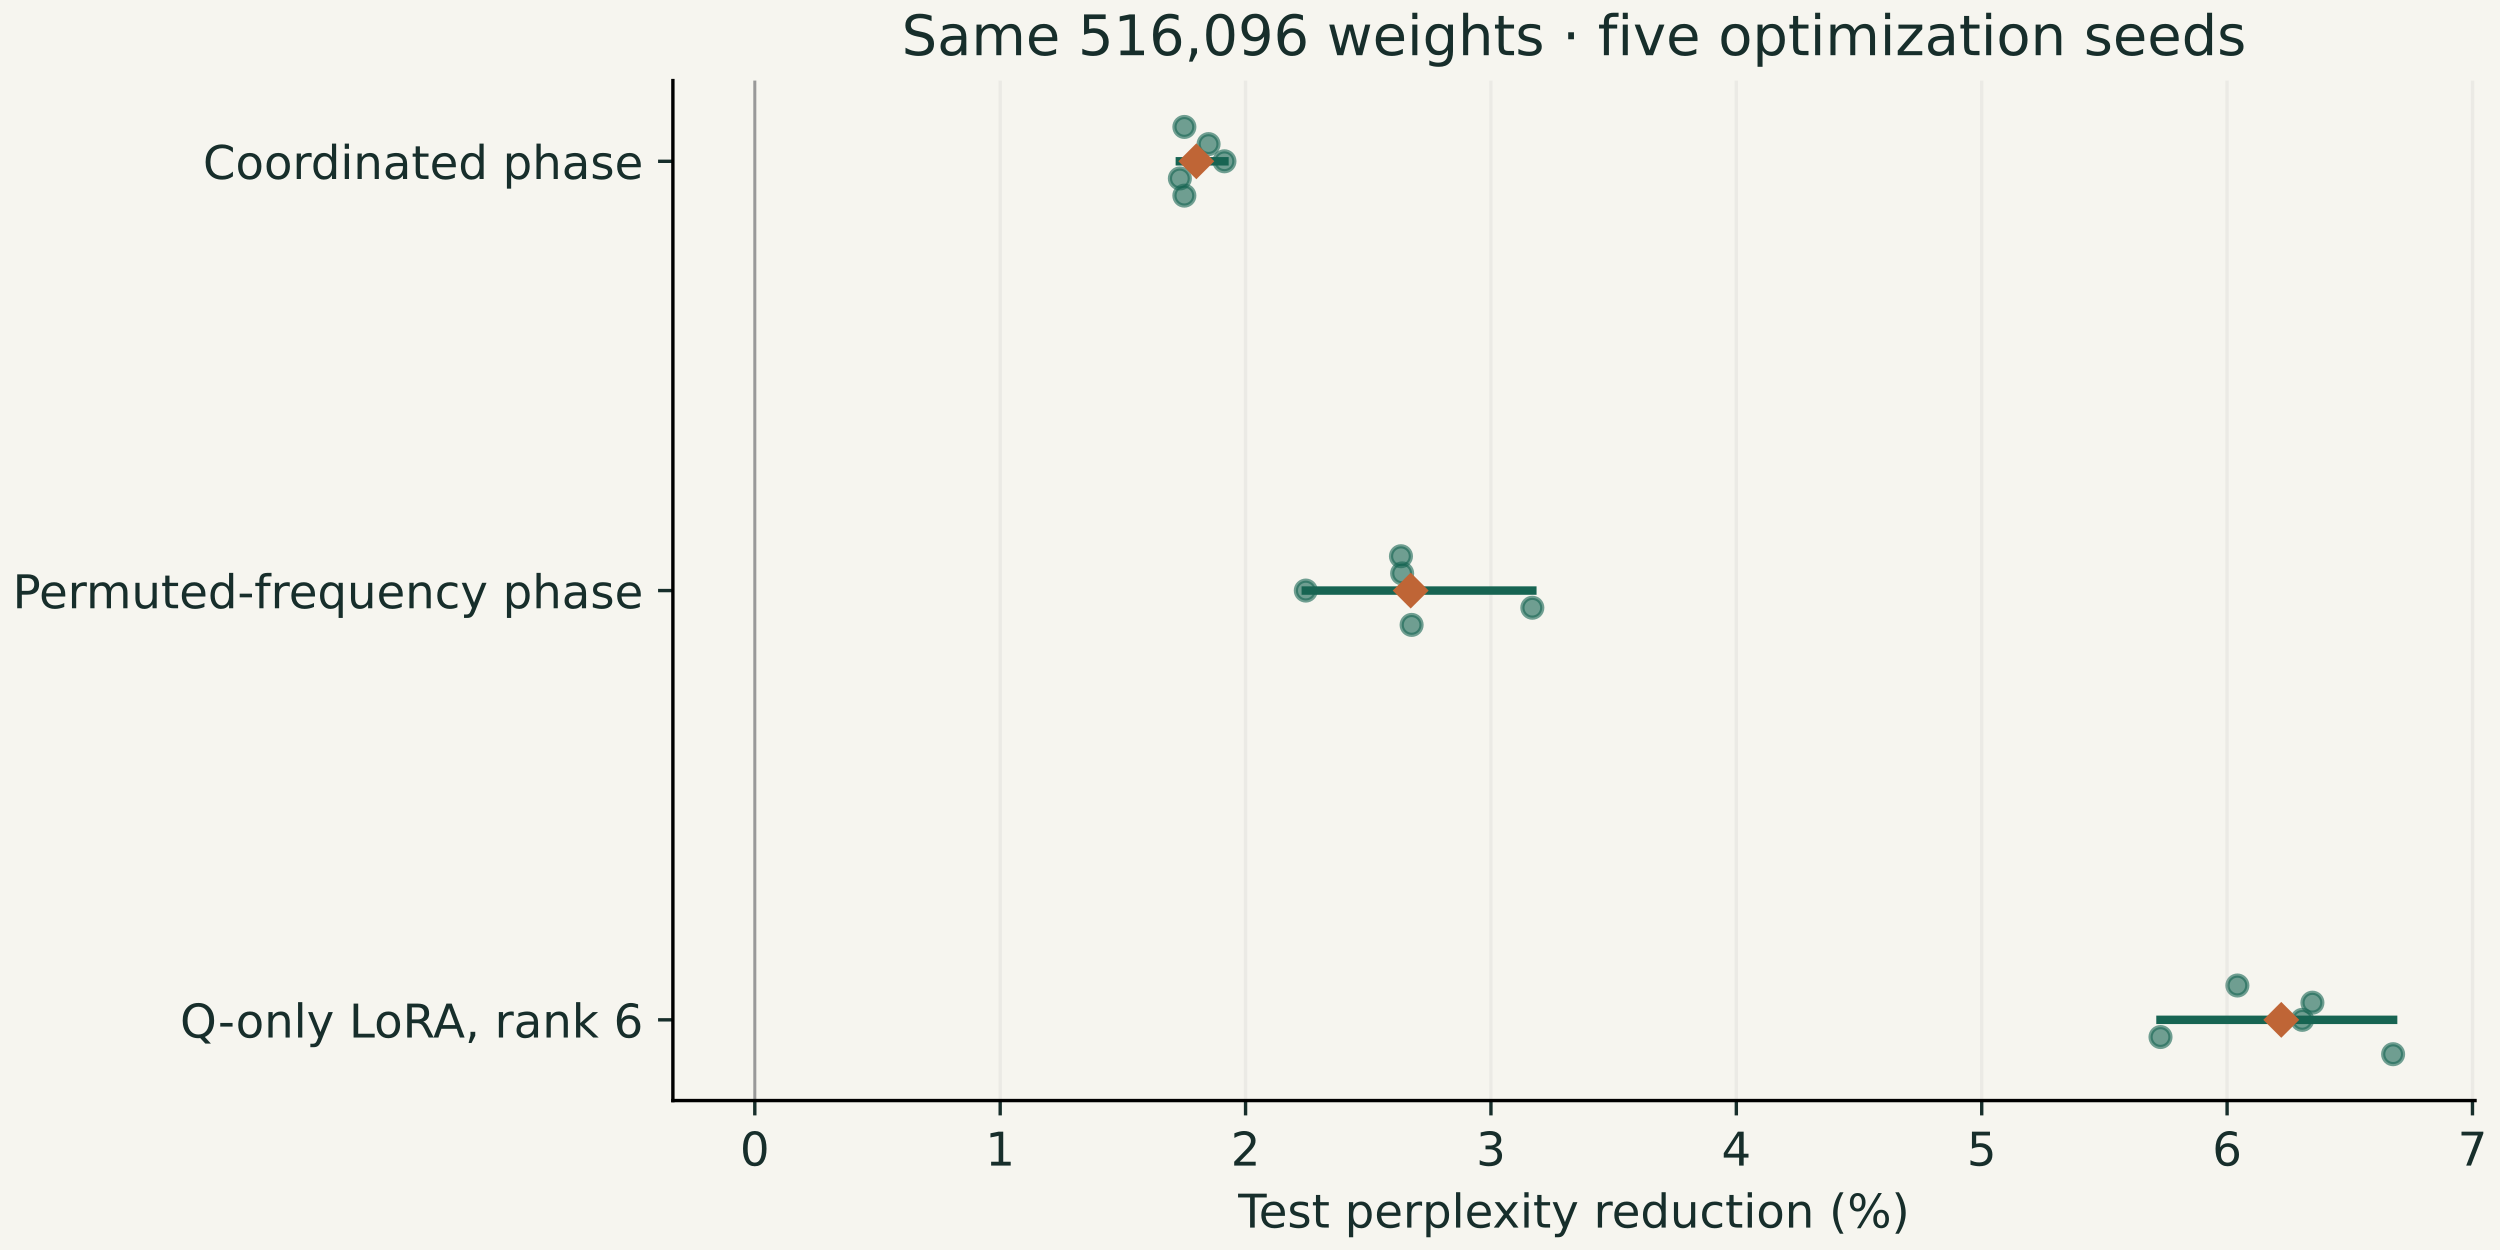
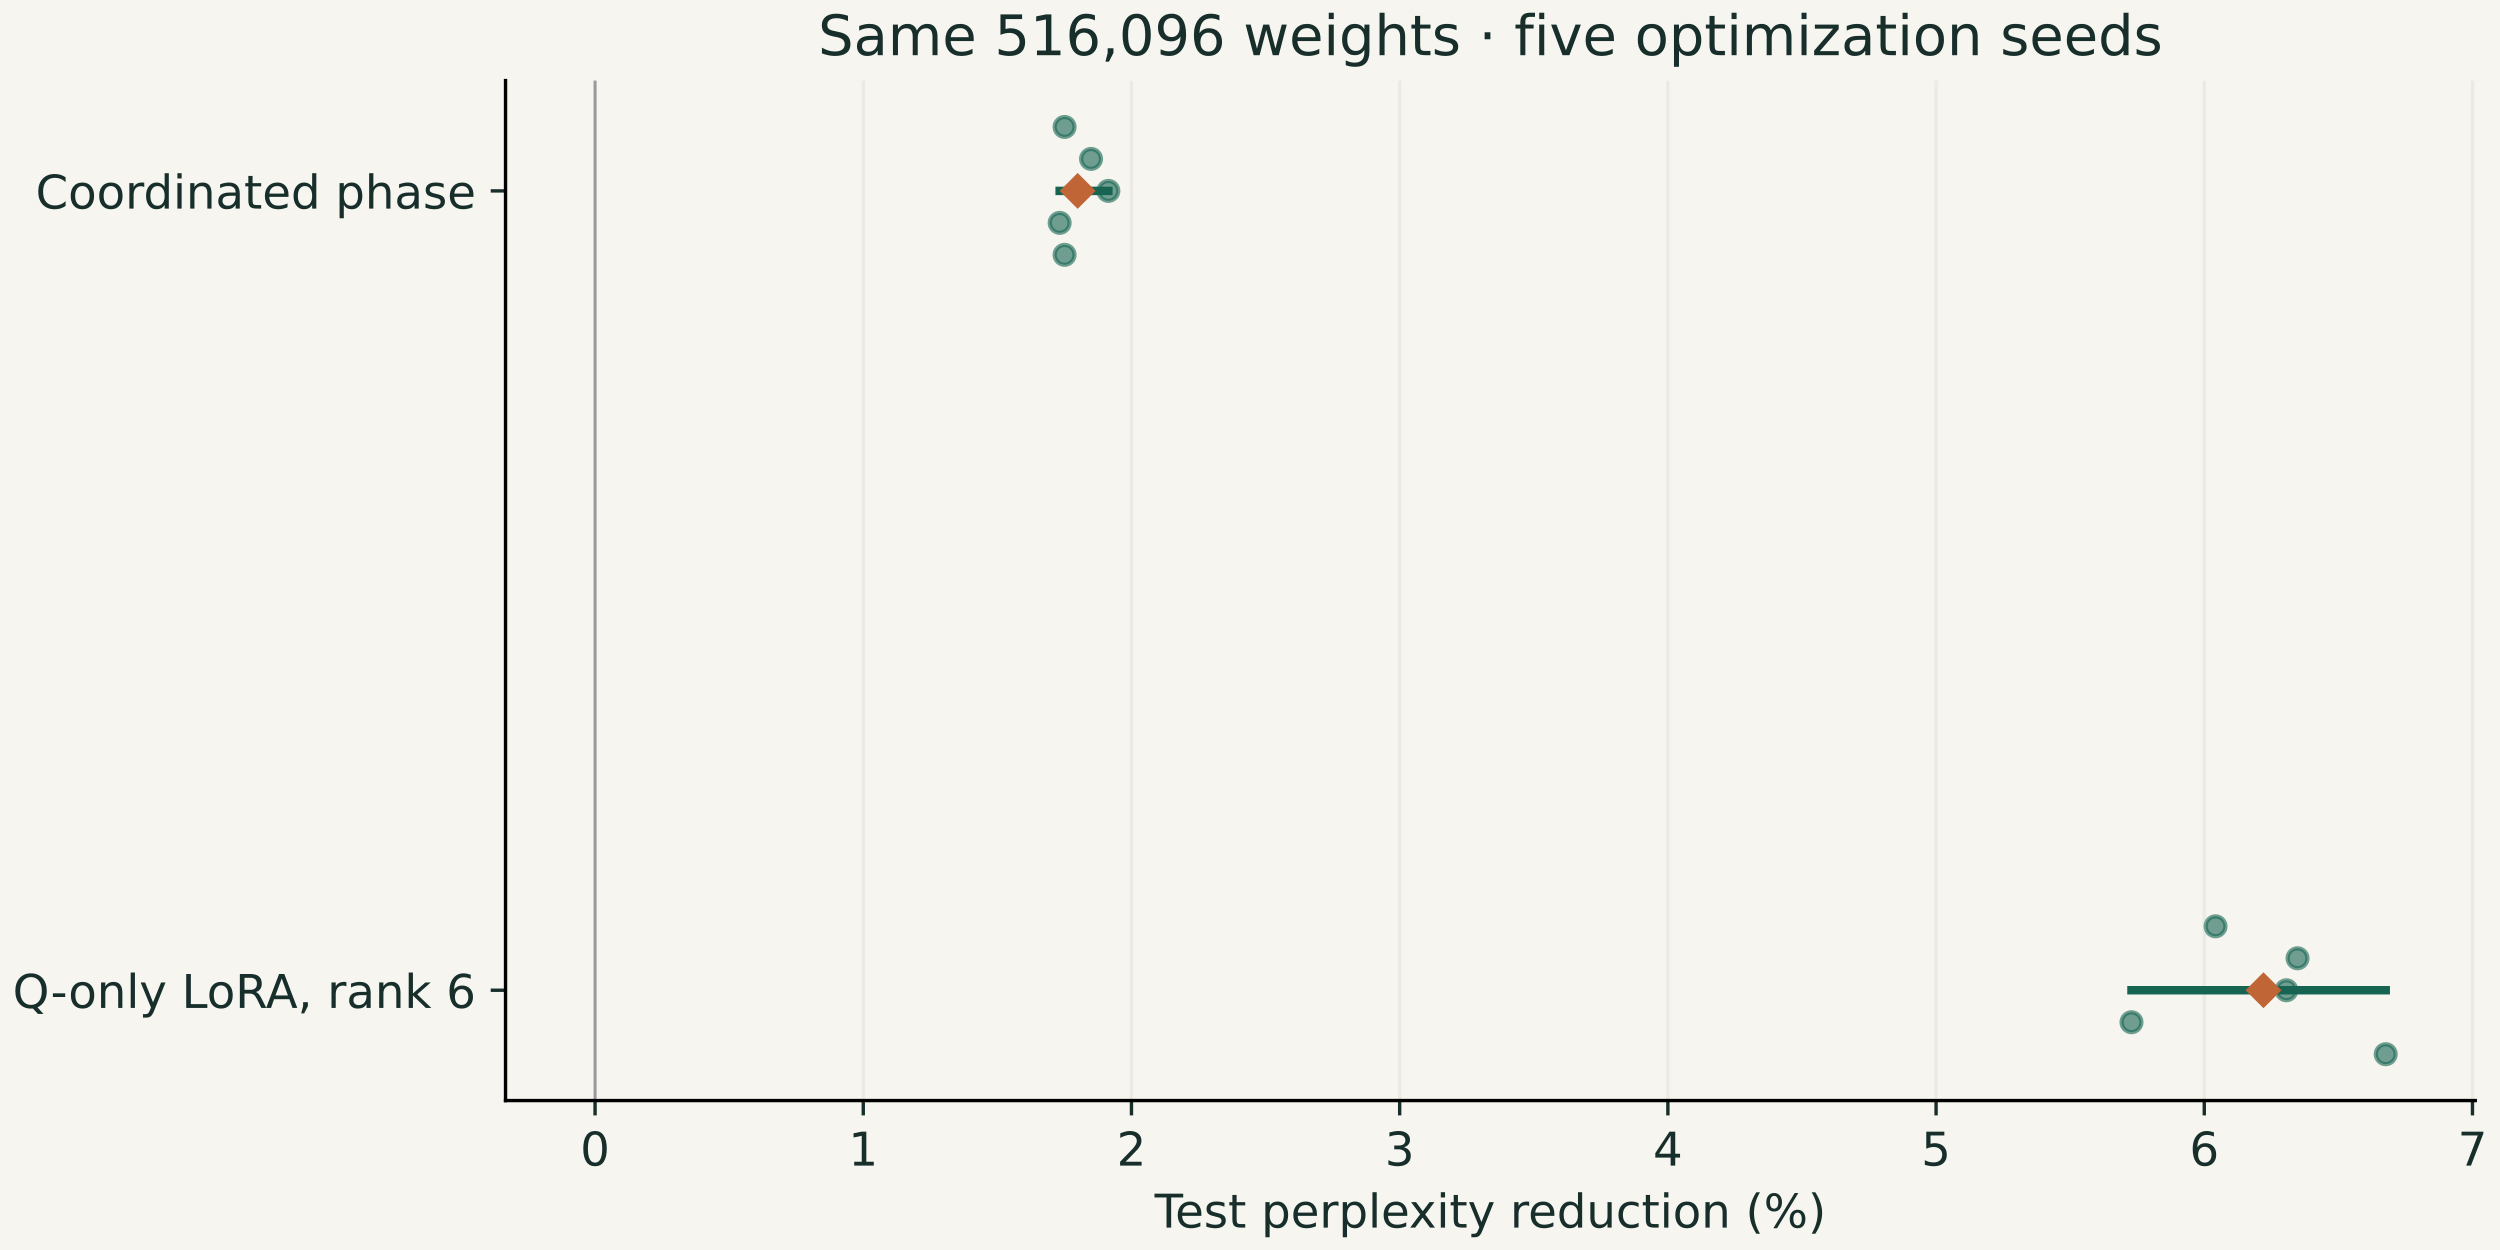
<svg xmlns="http://www.w3.org/2000/svg" xmlns:xlink="http://www.w3.org/1999/xlink" width="590.4pt" height="295.2pt" viewBox="0 0 590.4 295.2" version="1.1">
  <defs>
    <style type="text/css">*{stroke-linejoin: round; stroke-linecap: butt}</style>
  </defs>
  <g id="figure_1">
    <g id="patch_1">
      <path d="M 0 295.2  L 590.4 295.2  L 590.4 0  L 0 0  z " style="fill: #f6f5ef" />
    </g>
    <g id="axes_1">
      <g id="patch_2">
-         <path d="M 158.909 259.908  L 584.5 259.908  L 584.5 19.03  L 158.909 19.03  z " style="fill: #f6f5ef" />
+         <path d="M 119.387 259.908  L 584.556 259.908  L 584.556 19.03  L 119.387 19.03  z " style="fill: #f6f5ef" />
      </g>
      <g id="PathCollection_1">
        <defs>
          <path id="md97b92322c" d="M 0 2.345  C 0.622 2.345 1.219 2.098 1.658 1.658  C 2.098 1.219 2.345 0.622 2.345 0  C 2.345 -0.622 2.098 -1.219 1.658 -1.658  C 1.219 -2.098 0.622 -2.345 0 -2.345  C -0.622 -2.345 -1.219 -2.098 -1.658 -1.658  C -2.098 -1.219 -2.345 -0.622 -2.345 0  C -2.345 0.622 -2.098 1.219 -1.658 1.658  C -1.219 2.098 -0.622 2.345 0 2.345  z " style="stroke: #176452; stroke-opacity: 0.6" />
        </defs>
-         <g clip-path="url(#p5a712b36d0)">
-           <use xlink:href="#md97b92322c" x="279.701" y="29.979" style="fill: #176452; fill-opacity: 0.6; stroke: #176452; stroke-opacity: 0.6" />
-           <use xlink:href="#md97b92322c" x="285.418" y="34.034" style="fill: #176452; fill-opacity: 0.6; stroke: #176452; stroke-opacity: 0.6" />
-           <use xlink:href="#md97b92322c" x="289.162" y="38.09" style="fill: #176452; fill-opacity: 0.6; stroke: #176452; stroke-opacity: 0.6" />
-           <use xlink:href="#md97b92322c" x="278.637" y="42.145" style="fill: #176452; fill-opacity: 0.6; stroke: #176452; stroke-opacity: 0.6" />
-           <use xlink:href="#md97b92322c" x="279.698" y="46.2" style="fill: #176452; fill-opacity: 0.6; stroke: #176452; stroke-opacity: 0.6" />
+         <g clip-path="url(#pf8d2f1a471)">
+           <use xlink:href="#md97b92322c" x="251.411" y="29.979" style="fill: #176452; fill-opacity: 0.6; stroke: #176452; stroke-opacity: 0.6" />
+           <use xlink:href="#md97b92322c" x="257.661" y="37.53" style="fill: #176452; fill-opacity: 0.6; stroke: #176452; stroke-opacity: 0.6" />
+           <use xlink:href="#md97b92322c" x="261.753" y="45.081" style="fill: #176452; fill-opacity: 0.6; stroke: #176452; stroke-opacity: 0.6" />
+           <use xlink:href="#md97b92322c" x="250.248" y="52.632" style="fill: #176452; fill-opacity: 0.6; stroke: #176452; stroke-opacity: 0.6" />
+           <use xlink:href="#md97b92322c" x="251.409" y="60.183" style="fill: #176452; fill-opacity: 0.6; stroke: #176452; stroke-opacity: 0.6" />
        </g>
      </g>
      <g id="PathCollection_2">
-         <g clip-path="url(#p5a712b36d0)">
-           <use xlink:href="#md97b92322c" x="330.849" y="131.359" style="fill: #176452; fill-opacity: 0.6; stroke: #176452; stroke-opacity: 0.6" />
-           <use xlink:href="#md97b92322c" x="331.129" y="135.414" style="fill: #176452; fill-opacity: 0.6; stroke: #176452; stroke-opacity: 0.6" />
-           <use xlink:href="#md97b92322c" x="308.378" y="139.469" style="fill: #176452; fill-opacity: 0.6; stroke: #176452; stroke-opacity: 0.6" />
-           <use xlink:href="#md97b92322c" x="361.874" y="143.524" style="fill: #176452; fill-opacity: 0.6; stroke: #176452; stroke-opacity: 0.6" />
-           <use xlink:href="#md97b92322c" x="333.367" y="147.579" style="fill: #176452; fill-opacity: 0.6; stroke: #176452; stroke-opacity: 0.6" />
-         </g>
-       </g>
-       <g id="PathCollection_3">
-         <g clip-path="url(#p5a712b36d0)">
-           <use xlink:href="#md97b92322c" x="528.382" y="232.738" style="fill: #176452; fill-opacity: 0.6; stroke: #176452; stroke-opacity: 0.6" />
-           <use xlink:href="#md97b92322c" x="546.099" y="236.793" style="fill: #176452; fill-opacity: 0.6; stroke: #176452; stroke-opacity: 0.6" />
-           <use xlink:href="#md97b92322c" x="543.698" y="240.849" style="fill: #176452; fill-opacity: 0.6; stroke: #176452; stroke-opacity: 0.6" />
-           <use xlink:href="#md97b92322c" x="510.225" y="244.904" style="fill: #176452; fill-opacity: 0.6; stroke: #176452; stroke-opacity: 0.6" />
-           <use xlink:href="#md97b92322c" x="565.155" y="248.959" style="fill: #176452; fill-opacity: 0.6; stroke: #176452; stroke-opacity: 0.6" />
+         <g clip-path="url(#pf8d2f1a471)">
+           <use xlink:href="#md97b92322c" x="523.219" y="218.755" style="fill: #176452; fill-opacity: 0.6; stroke: #176452; stroke-opacity: 0.6" />
+           <use xlink:href="#md97b92322c" x="542.583" y="226.306" style="fill: #176452; fill-opacity: 0.6; stroke: #176452; stroke-opacity: 0.6" />
+           <use xlink:href="#md97b92322c" x="539.959" y="233.857" style="fill: #176452; fill-opacity: 0.6; stroke: #176452; stroke-opacity: 0.6" />
+           <use xlink:href="#md97b92322c" x="503.373" y="241.408" style="fill: #176452; fill-opacity: 0.6; stroke: #176452; stroke-opacity: 0.6" />
+           <use xlink:href="#md97b92322c" x="563.412" y="248.959" style="fill: #176452; fill-opacity: 0.6; stroke: #176452; stroke-opacity: 0.6" />
        </g>
      </g>
      <g id="matplotlib.axis_1">
        <g id="xtick_1">
          <g id="line2d_1">
-             <path d="M 178.254 259.908  L 178.254 19.03  " clip-path="url(#p5a712b36d0)" style="fill: none; stroke: #b0b0b0; stroke-opacity: 0.15; stroke-width: 0.8; stroke-linecap: square" />
+             <path d="M 140.531 259.908  L 140.531 19.03  " clip-path="url(#pf8d2f1a471)" style="fill: none; stroke: #b0b0b0; stroke-opacity: 0.15; stroke-width: 0.8; stroke-linecap: square" />
          </g>
          <g id="line2d_2">
            <defs>
              <path id="mdfeeaffd19" d="M 0 0  L 0 3.5  " style="stroke: #172e2b; stroke-width: 0.8" />
            </defs>
            <g>
-               <use xlink:href="#mdfeeaffd19" x="178.254" y="259.908" style="fill: #172e2b; stroke: #172e2b; stroke-width: 0.8" />
+               <use xlink:href="#mdfeeaffd19" x="140.531" y="259.908" style="fill: #172e2b; stroke: #172e2b; stroke-width: 0.8" />
            </g>
          </g>
          <g id="text_1">
-             <text style="fill: #172e2b; font: 11px 'DejaVu Sans', 'Arial', 'Bitstream Vera Sans', 'Computer Modern Sans Serif', 'Lucida Grande', 'Verdana', 'Geneva', 'Lucid', 'Helvetica', 'Avant Garde', sans-serif; text-anchor: middle" x="178.254" y="275.266" transform="rotate(-0 178.2543 275.2662)">0</text>
+             <text style="fill: #172e2b; font: 11px 'DejaVu Sans', 'Arial', 'Bitstream Vera Sans', 'Computer Modern Sans Serif', 'Lucida Grande', 'Verdana', 'Geneva', 'Lucid', 'Helvetica', 'Avant Garde', sans-serif; text-anchor: middle" x="140.531" y="275.266" transform="rotate(-0 140.5307 275.2662)">0</text>
          </g>
        </g>
        <g id="xtick_2">
          <g id="line2d_3">
-             <path d="M 236.204 259.908  L 236.204 19.03  " clip-path="url(#p5a712b36d0)" style="fill: none; stroke: #b0b0b0; stroke-opacity: 0.15; stroke-width: 0.8; stroke-linecap: square" />
+             <path d="M 203.869 259.908  L 203.869 19.03  " clip-path="url(#pf8d2f1a471)" style="fill: none; stroke: #b0b0b0; stroke-opacity: 0.15; stroke-width: 0.8; stroke-linecap: square" />
          </g>
          <g id="line2d_4">
            <g>
-               <use xlink:href="#mdfeeaffd19" x="236.204" y="259.908" style="fill: #172e2b; stroke: #172e2b; stroke-width: 0.8" />
+               <use xlink:href="#mdfeeaffd19" x="203.869" y="259.908" style="fill: #172e2b; stroke: #172e2b; stroke-width: 0.8" />
            </g>
          </g>
          <g id="text_2">
-             <text style="fill: #172e2b; font: 11px 'DejaVu Sans', 'Arial', 'Bitstream Vera Sans', 'Computer Modern Sans Serif', 'Lucida Grande', 'Verdana', 'Geneva', 'Lucid', 'Helvetica', 'Avant Garde', sans-serif; text-anchor: middle" x="236.204" y="275.266" transform="rotate(-0 236.2038 275.2662)">1</text>
+             <text style="fill: #172e2b; font: 11px 'DejaVu Sans', 'Arial', 'Bitstream Vera Sans', 'Computer Modern Sans Serif', 'Lucida Grande', 'Verdana', 'Geneva', 'Lucid', 'Helvetica', 'Avant Garde', sans-serif; text-anchor: middle" x="203.869" y="275.266" transform="rotate(-0 203.8692 275.2662)">1</text>
          </g>
        </g>
        <g id="xtick_3">
          <g id="line2d_5">
-             <path d="M 294.153 259.908  L 294.153 19.03  " clip-path="url(#p5a712b36d0)" style="fill: none; stroke: #b0b0b0; stroke-opacity: 0.15; stroke-width: 0.8; stroke-linecap: square" />
+             <path d="M 267.208 259.908  L 267.208 19.03  " clip-path="url(#pf8d2f1a471)" style="fill: none; stroke: #b0b0b0; stroke-opacity: 0.15; stroke-width: 0.8; stroke-linecap: square" />
          </g>
          <g id="line2d_6">
            <g>
-               <use xlink:href="#mdfeeaffd19" x="294.153" y="259.908" style="fill: #172e2b; stroke: #172e2b; stroke-width: 0.8" />
+               <use xlink:href="#mdfeeaffd19" x="267.208" y="259.908" style="fill: #172e2b; stroke: #172e2b; stroke-width: 0.8" />
            </g>
          </g>
          <g id="text_3">
-             <text style="fill: #172e2b; font: 11px 'DejaVu Sans', 'Arial', 'Bitstream Vera Sans', 'Computer Modern Sans Serif', 'Lucida Grande', 'Verdana', 'Geneva', 'Lucid', 'Helvetica', 'Avant Garde', sans-serif; text-anchor: middle" x="294.153" y="275.266" transform="rotate(-0 294.1532 275.2662)">2</text>
+             <text style="fill: #172e2b; font: 11px 'DejaVu Sans', 'Arial', 'Bitstream Vera Sans', 'Computer Modern Sans Serif', 'Lucida Grande', 'Verdana', 'Geneva', 'Lucid', 'Helvetica', 'Avant Garde', sans-serif; text-anchor: middle" x="267.208" y="275.266" transform="rotate(-0 267.2078 275.2662)">2</text>
          </g>
        </g>
        <g id="xtick_4">
          <g id="line2d_7">
-             <path d="M 352.103 259.908  L 352.103 19.03  " clip-path="url(#p5a712b36d0)" style="fill: none; stroke: #b0b0b0; stroke-opacity: 0.15; stroke-width: 0.8; stroke-linecap: square" />
+             <path d="M 330.546 259.908  L 330.546 19.03  " clip-path="url(#pf8d2f1a471)" style="fill: none; stroke: #b0b0b0; stroke-opacity: 0.15; stroke-width: 0.8; stroke-linecap: square" />
          </g>
          <g id="line2d_8">
            <g>
-               <use xlink:href="#mdfeeaffd19" x="352.103" y="259.908" style="fill: #172e2b; stroke: #172e2b; stroke-width: 0.8" />
+               <use xlink:href="#mdfeeaffd19" x="330.546" y="259.908" style="fill: #172e2b; stroke: #172e2b; stroke-width: 0.8" />
            </g>
          </g>
          <g id="text_4">
-             <text style="fill: #172e2b; font: 11px 'DejaVu Sans', 'Arial', 'Bitstream Vera Sans', 'Computer Modern Sans Serif', 'Lucida Grande', 'Verdana', 'Geneva', 'Lucid', 'Helvetica', 'Avant Garde', sans-serif; text-anchor: middle" x="352.103" y="275.266" transform="rotate(-0 352.1027 275.2662)">3</text>
+             <text style="fill: #172e2b; font: 11px 'DejaVu Sans', 'Arial', 'Bitstream Vera Sans', 'Computer Modern Sans Serif', 'Lucida Grande', 'Verdana', 'Geneva', 'Lucid', 'Helvetica', 'Avant Garde', sans-serif; text-anchor: middle" x="330.546" y="275.266" transform="rotate(-0 330.5463 275.2662)">3</text>
          </g>
        </g>
        <g id="xtick_5">
          <g id="line2d_9">
-             <path d="M 410.052 259.908  L 410.052 19.03  " clip-path="url(#p5a712b36d0)" style="fill: none; stroke: #b0b0b0; stroke-opacity: 0.15; stroke-width: 0.8; stroke-linecap: square" />
+             <path d="M 393.885 259.908  L 393.885 19.03  " clip-path="url(#pf8d2f1a471)" style="fill: none; stroke: #b0b0b0; stroke-opacity: 0.15; stroke-width: 0.8; stroke-linecap: square" />
          </g>
          <g id="line2d_10">
            <g>
-               <use xlink:href="#mdfeeaffd19" x="410.052" y="259.908" style="fill: #172e2b; stroke: #172e2b; stroke-width: 0.8" />
+               <use xlink:href="#mdfeeaffd19" x="393.885" y="259.908" style="fill: #172e2b; stroke: #172e2b; stroke-width: 0.8" />
            </g>
          </g>
          <g id="text_5">
-             <text style="fill: #172e2b; font: 11px 'DejaVu Sans', 'Arial', 'Bitstream Vera Sans', 'Computer Modern Sans Serif', 'Lucida Grande', 'Verdana', 'Geneva', 'Lucid', 'Helvetica', 'Avant Garde', sans-serif; text-anchor: middle" x="410.052" y="275.266" transform="rotate(-0 410.0521 275.2662)">4</text>
+             <text style="fill: #172e2b; font: 11px 'DejaVu Sans', 'Arial', 'Bitstream Vera Sans', 'Computer Modern Sans Serif', 'Lucida Grande', 'Verdana', 'Geneva', 'Lucid', 'Helvetica', 'Avant Garde', sans-serif; text-anchor: middle" x="393.885" y="275.266" transform="rotate(-0 393.8848 275.2662)">4</text>
          </g>
        </g>
        <g id="xtick_6">
          <g id="line2d_11">
-             <path d="M 468.002 259.908  L 468.002 19.03  " clip-path="url(#p5a712b36d0)" style="fill: none; stroke: #b0b0b0; stroke-opacity: 0.15; stroke-width: 0.8; stroke-linecap: square" />
+             <path d="M 457.223 259.908  L 457.223 19.03  " clip-path="url(#pf8d2f1a471)" style="fill: none; stroke: #b0b0b0; stroke-opacity: 0.15; stroke-width: 0.8; stroke-linecap: square" />
          </g>
          <g id="line2d_12">
            <g>
-               <use xlink:href="#mdfeeaffd19" x="468.002" y="259.908" style="fill: #172e2b; stroke: #172e2b; stroke-width: 0.8" />
+               <use xlink:href="#mdfeeaffd19" x="457.223" y="259.908" style="fill: #172e2b; stroke: #172e2b; stroke-width: 0.8" />
            </g>
          </g>
          <g id="text_6">
-             <text style="fill: #172e2b; font: 11px 'DejaVu Sans', 'Arial', 'Bitstream Vera Sans', 'Computer Modern Sans Serif', 'Lucida Grande', 'Verdana', 'Geneva', 'Lucid', 'Helvetica', 'Avant Garde', sans-serif; text-anchor: middle" x="468.002" y="275.266" transform="rotate(-0 468.0016 275.2662)">5</text>
+             <text style="fill: #172e2b; font: 11px 'DejaVu Sans', 'Arial', 'Bitstream Vera Sans', 'Computer Modern Sans Serif', 'Lucida Grande', 'Verdana', 'Geneva', 'Lucid', 'Helvetica', 'Avant Garde', sans-serif; text-anchor: middle" x="457.223" y="275.266" transform="rotate(-0 457.2233 275.2662)">5</text>
          </g>
        </g>
        <g id="xtick_7">
          <g id="line2d_13">
-             <path d="M 525.951 259.908  L 525.951 19.03  " clip-path="url(#p5a712b36d0)" style="fill: none; stroke: #b0b0b0; stroke-opacity: 0.15; stroke-width: 0.8; stroke-linecap: square" />
+             <path d="M 520.562 259.908  L 520.562 19.03  " clip-path="url(#pf8d2f1a471)" style="fill: none; stroke: #b0b0b0; stroke-opacity: 0.15; stroke-width: 0.8; stroke-linecap: square" />
          </g>
          <g id="line2d_14">
            <g>
-               <use xlink:href="#mdfeeaffd19" x="525.951" y="259.908" style="fill: #172e2b; stroke: #172e2b; stroke-width: 0.8" />
+               <use xlink:href="#mdfeeaffd19" x="520.562" y="259.908" style="fill: #172e2b; stroke: #172e2b; stroke-width: 0.8" />
            </g>
          </g>
          <g id="text_7">
-             <text style="fill: #172e2b; font: 11px 'DejaVu Sans', 'Arial', 'Bitstream Vera Sans', 'Computer Modern Sans Serif', 'Lucida Grande', 'Verdana', 'Geneva', 'Lucid', 'Helvetica', 'Avant Garde', sans-serif; text-anchor: middle" x="525.951" y="275.266" transform="rotate(-0 525.951 275.2662)">6</text>
+             <text style="fill: #172e2b; font: 11px 'DejaVu Sans', 'Arial', 'Bitstream Vera Sans', 'Computer Modern Sans Serif', 'Lucida Grande', 'Verdana', 'Geneva', 'Lucid', 'Helvetica', 'Avant Garde', sans-serif; text-anchor: middle" x="520.562" y="275.266" transform="rotate(-0 520.5618 275.2662)">6</text>
          </g>
        </g>
        <g id="xtick_8">
          <g id="line2d_15">
-             <path d="M 583.9 259.908  L 583.9 19.03  " clip-path="url(#p5a712b36d0)" style="fill: none; stroke: #b0b0b0; stroke-opacity: 0.15; stroke-width: 0.8; stroke-linecap: square" />
+             <path d="M 583.9 259.908  L 583.9 19.03  " clip-path="url(#pf8d2f1a471)" style="fill: none; stroke: #b0b0b0; stroke-opacity: 0.15; stroke-width: 0.8; stroke-linecap: square" />
          </g>
          <g id="line2d_16">
            <g>
              <use xlink:href="#mdfeeaffd19" x="583.9" y="259.908" style="fill: #172e2b; stroke: #172e2b; stroke-width: 0.8" />
            </g>
          </g>
          <g id="text_8">
            <text style="fill: #172e2b; font: 11px 'DejaVu Sans', 'Arial', 'Bitstream Vera Sans', 'Computer Modern Sans Serif', 'Lucida Grande', 'Verdana', 'Geneva', 'Lucid', 'Helvetica', 'Avant Garde', sans-serif; text-anchor: middle" x="583.9" y="275.266" transform="rotate(-0 583.9004 275.2662)">7</text>
          </g>
        </g>
        <g id="text_9">
-           <text style="fill: #172e2b; font: 11px 'DejaVu Sans', 'Arial', 'Bitstream Vera Sans', 'Computer Modern Sans Serif', 'Lucida Grande', 'Verdana', 'Geneva', 'Lucid', 'Helvetica', 'Avant Garde', sans-serif; text-anchor: middle" x="371.705" y="289.912" transform="rotate(-0 371.7048 289.9121)">Test perplexity reduction (%)</text>
+           <text style="fill: #172e2b; font: 11px 'DejaVu Sans', 'Arial', 'Bitstream Vera Sans', 'Computer Modern Sans Serif', 'Lucida Grande', 'Verdana', 'Geneva', 'Lucid', 'Helvetica', 'Avant Garde', sans-serif; text-anchor: middle" x="351.971" y="289.912" transform="rotate(-0 351.9713 289.9121)">Test perplexity reduction (%)</text>
        </g>
      </g>
      <g id="matplotlib.axis_2">
        <g id="ytick_1">
          <g id="line2d_17">
            <defs>
              <path id="m5e41191360" d="M 0 0  L -3.5 0  " style="stroke: #172e2b; stroke-width: 0.8" />
            </defs>
            <g>
-               <use xlink:href="#m5e41191360" x="158.909" y="38.09" style="fill: #172e2b; stroke: #172e2b; stroke-width: 0.8" />
+               <use xlink:href="#m5e41191360" x="119.387" y="45.081" style="fill: #172e2b; stroke: #172e2b; stroke-width: 0.8" />
            </g>
          </g>
          <g id="text_10">
-             <text style="fill: #172e2b; font: 11px 'DejaVu Sans', 'Arial', 'Bitstream Vera Sans', 'Computer Modern Sans Serif', 'Lucida Grande', 'Verdana', 'Geneva', 'Lucid', 'Helvetica', 'Avant Garde', sans-serif; text-anchor: end" x="151.909" y="42.269" transform="rotate(-0 151.9093 42.26866)">Coordinated phase</text>
+             <text style="fill: #172e2b; font: 11px 'DejaVu Sans', 'Arial', 'Bitstream Vera Sans', 'Computer Modern Sans Serif', 'Lucida Grande', 'Verdana', 'Geneva', 'Lucid', 'Helvetica', 'Avant Garde', sans-serif; text-anchor: end" x="112.387" y="49.26" transform="rotate(-0 112.3866 49.26035)">Coordinated phase</text>
          </g>
        </g>
        <g id="ytick_2">
          <g id="line2d_18">
            <g>
-               <use xlink:href="#m5e41191360" x="158.909" y="139.469" style="fill: #172e2b; stroke: #172e2b; stroke-width: 0.8" />
+               <use xlink:href="#m5e41191360" x="119.387" y="233.857" style="fill: #172e2b; stroke: #172e2b; stroke-width: 0.8" />
            </g>
          </g>
          <g id="text_11">
-             <text style="fill: #172e2b; font: 11px 'DejaVu Sans', 'Arial', 'Bitstream Vera Sans', 'Computer Modern Sans Serif', 'Lucida Grande', 'Verdana', 'Geneva', 'Lucid', 'Helvetica', 'Avant Garde', sans-serif; text-anchor: end" x="151.909" y="143.648" transform="rotate(-0 151.9093 143.6482)">Permuted-frequency phase</text>
-           </g>
-         </g>
-         <g id="ytick_3">
-           <g id="line2d_19">
-             <g>
-               <use xlink:href="#m5e41191360" x="158.909" y="240.849" style="fill: #172e2b; stroke: #172e2b; stroke-width: 0.8" />
-             </g>
-           </g>
-           <g id="text_12">
-             <text style="fill: #172e2b; font: 11px 'DejaVu Sans', 'Arial', 'Bitstream Vera Sans', 'Computer Modern Sans Serif', 'Lucida Grande', 'Verdana', 'Geneva', 'Lucid', 'Helvetica', 'Avant Garde', sans-serif; text-anchor: end" x="151.909" y="245.028" transform="rotate(-0 151.9093 245.0277)">Q-only LoRA, rank 6</text>
-           </g>
-         </g>
+             <text style="fill: #172e2b; font: 11px 'DejaVu Sans', 'Arial', 'Bitstream Vera Sans', 'Computer Modern Sans Serif', 'Lucida Grande', 'Verdana', 'Geneva', 'Lucid', 'Helvetica', 'Avant Garde', sans-serif; text-anchor: end" x="112.387" y="238.036" transform="rotate(-0 112.3866 238.036)">Q-only LoRA, rank 6</text>
+           </g>
+         </g>
+       </g>
+       <g id="line2d_19">
+         <path d="M 250.248 45.081  L 261.753 45.081  " clip-path="url(#pf8d2f1a471)" style="fill: none; stroke: #176452; stroke-width: 2; stroke-linecap: square" />
      </g>
      <g id="line2d_20">
-         <path d="M 278.637 38.09  L 289.162 38.09  " clip-path="url(#p5a712b36d0)" style="fill: none; stroke: #176452; stroke-width: 2; stroke-linecap: square" />
-       </g>
-       <g id="line2d_21">
        <defs>
          <path id="mb0a0872f1d" d="M -0 3.536  L 3.536 0  L 0 -3.536  L -3.536 -0  z " style="stroke: #bf6536; stroke-linejoin: miter" />
        </defs>
-         <g clip-path="url(#p5a712b36d0)">
-           <use xlink:href="#mb0a0872f1d" x="282.525" y="38.09" style="fill: #bf6536; stroke: #bf6536; stroke-linejoin: miter" />
-         </g>
+         <g clip-path="url(#pf8d2f1a471)">
+           <use xlink:href="#mb0a0872f1d" x="254.498" y="45.081" style="fill: #bf6536; stroke: #bf6536; stroke-linejoin: miter" />
+         </g>
+       </g>
+       <g id="line2d_21">
+         <path d="M 503.373 233.857  L 563.412 233.857  " clip-path="url(#pf8d2f1a471)" style="fill: none; stroke: #176452; stroke-width: 2; stroke-linecap: square" />
      </g>
      <g id="line2d_22">
-         <path d="M 308.378 139.469  L 361.874 139.469  " clip-path="url(#p5a712b36d0)" style="fill: none; stroke: #176452; stroke-width: 2; stroke-linecap: square" />
+         <g clip-path="url(#pf8d2f1a471)">
+           <use xlink:href="#mb0a0872f1d" x="534.543" y="233.857" style="fill: #bf6536; stroke: #bf6536; stroke-linejoin: miter" />
+         </g>
      </g>
      <g id="line2d_23">
-         <g clip-path="url(#p5a712b36d0)">
-           <use xlink:href="#mb0a0872f1d" x="333.145" y="139.469" style="fill: #bf6536; stroke: #bf6536; stroke-linejoin: miter" />
-         </g>
-       </g>
-       <g id="line2d_24">
-         <path d="M 510.225 240.849  L 565.155 240.849  " clip-path="url(#p5a712b36d0)" style="fill: none; stroke: #176452; stroke-width: 2; stroke-linecap: square" />
-       </g>
-       <g id="line2d_25">
-         <g clip-path="url(#p5a712b36d0)">
-           <use xlink:href="#mb0a0872f1d" x="538.743" y="240.849" style="fill: #bf6536; stroke: #bf6536; stroke-linejoin: miter" />
-         </g>
-       </g>
-       <g id="line2d_26">
-         <path d="M 178.254 259.908  L 178.254 19.03  " clip-path="url(#p5a712b36d0)" style="fill: none; stroke: #999999; stroke-width: 0.7; stroke-linecap: square" />
+         <path d="M 140.531 259.908  L 140.531 19.03  " clip-path="url(#pf8d2f1a471)" style="fill: none; stroke: #999999; stroke-width: 0.7; stroke-linecap: square" />
      </g>
      <g id="patch_3">
-         <path d="M 158.909 259.908  L 158.909 19.03  " style="fill: none; stroke: #000000; stroke-width: 0.8; stroke-linejoin: miter; stroke-linecap: square" />
+         <path d="M 119.387 259.908  L 119.387 19.03  " style="fill: none; stroke: #000000; stroke-width: 0.8; stroke-linejoin: miter; stroke-linecap: square" />
      </g>
      <g id="patch_4">
-         <path d="M 158.909 259.908  L 584.5 259.908  " style="fill: none; stroke: #000000; stroke-width: 0.8; stroke-linejoin: miter; stroke-linecap: square" />
-       </g>
-       <g id="text_13">
-         <text style="fill: #172e2b; font: 13.2px 'DejaVu Sans', 'Arial', 'Bitstream Vera Sans', 'Computer Modern Sans Serif', 'Lucida Grande', 'Verdana', 'Geneva', 'Lucid', 'Helvetica', 'Avant Garde', sans-serif; text-anchor: middle" x="371.705" y="13.03" transform="rotate(-0 371.7048 13.03018)">Same 516,096 weights · five optimization seeds</text>
+         <path d="M 119.387 259.908  L 584.556 259.908  " style="fill: none; stroke: #000000; stroke-width: 0.8; stroke-linejoin: miter; stroke-linecap: square" />
+       </g>
+       <g id="text_12">
+         <text style="fill: #172e2b; font: 13.2px 'DejaVu Sans', 'Arial', 'Bitstream Vera Sans', 'Computer Modern Sans Serif', 'Lucida Grande', 'Verdana', 'Geneva', 'Lucid', 'Helvetica', 'Avant Garde', sans-serif; text-anchor: middle" x="351.971" y="13.03" transform="rotate(-0 351.9713 13.03018)">Same 516,096 weights · five optimization seeds</text>
      </g>
    </g>
  </g>
  <defs>
-     <clipPath id="p5a712b36d0">
-       <rect x="158.909" y="19.03" width="425.591" height="240.878" />
+     <clipPath id="pf8d2f1a471">
+       <rect x="119.387" y="19.03" width="465.169" height="240.878" />
    </clipPath>
  </defs>
</svg>
